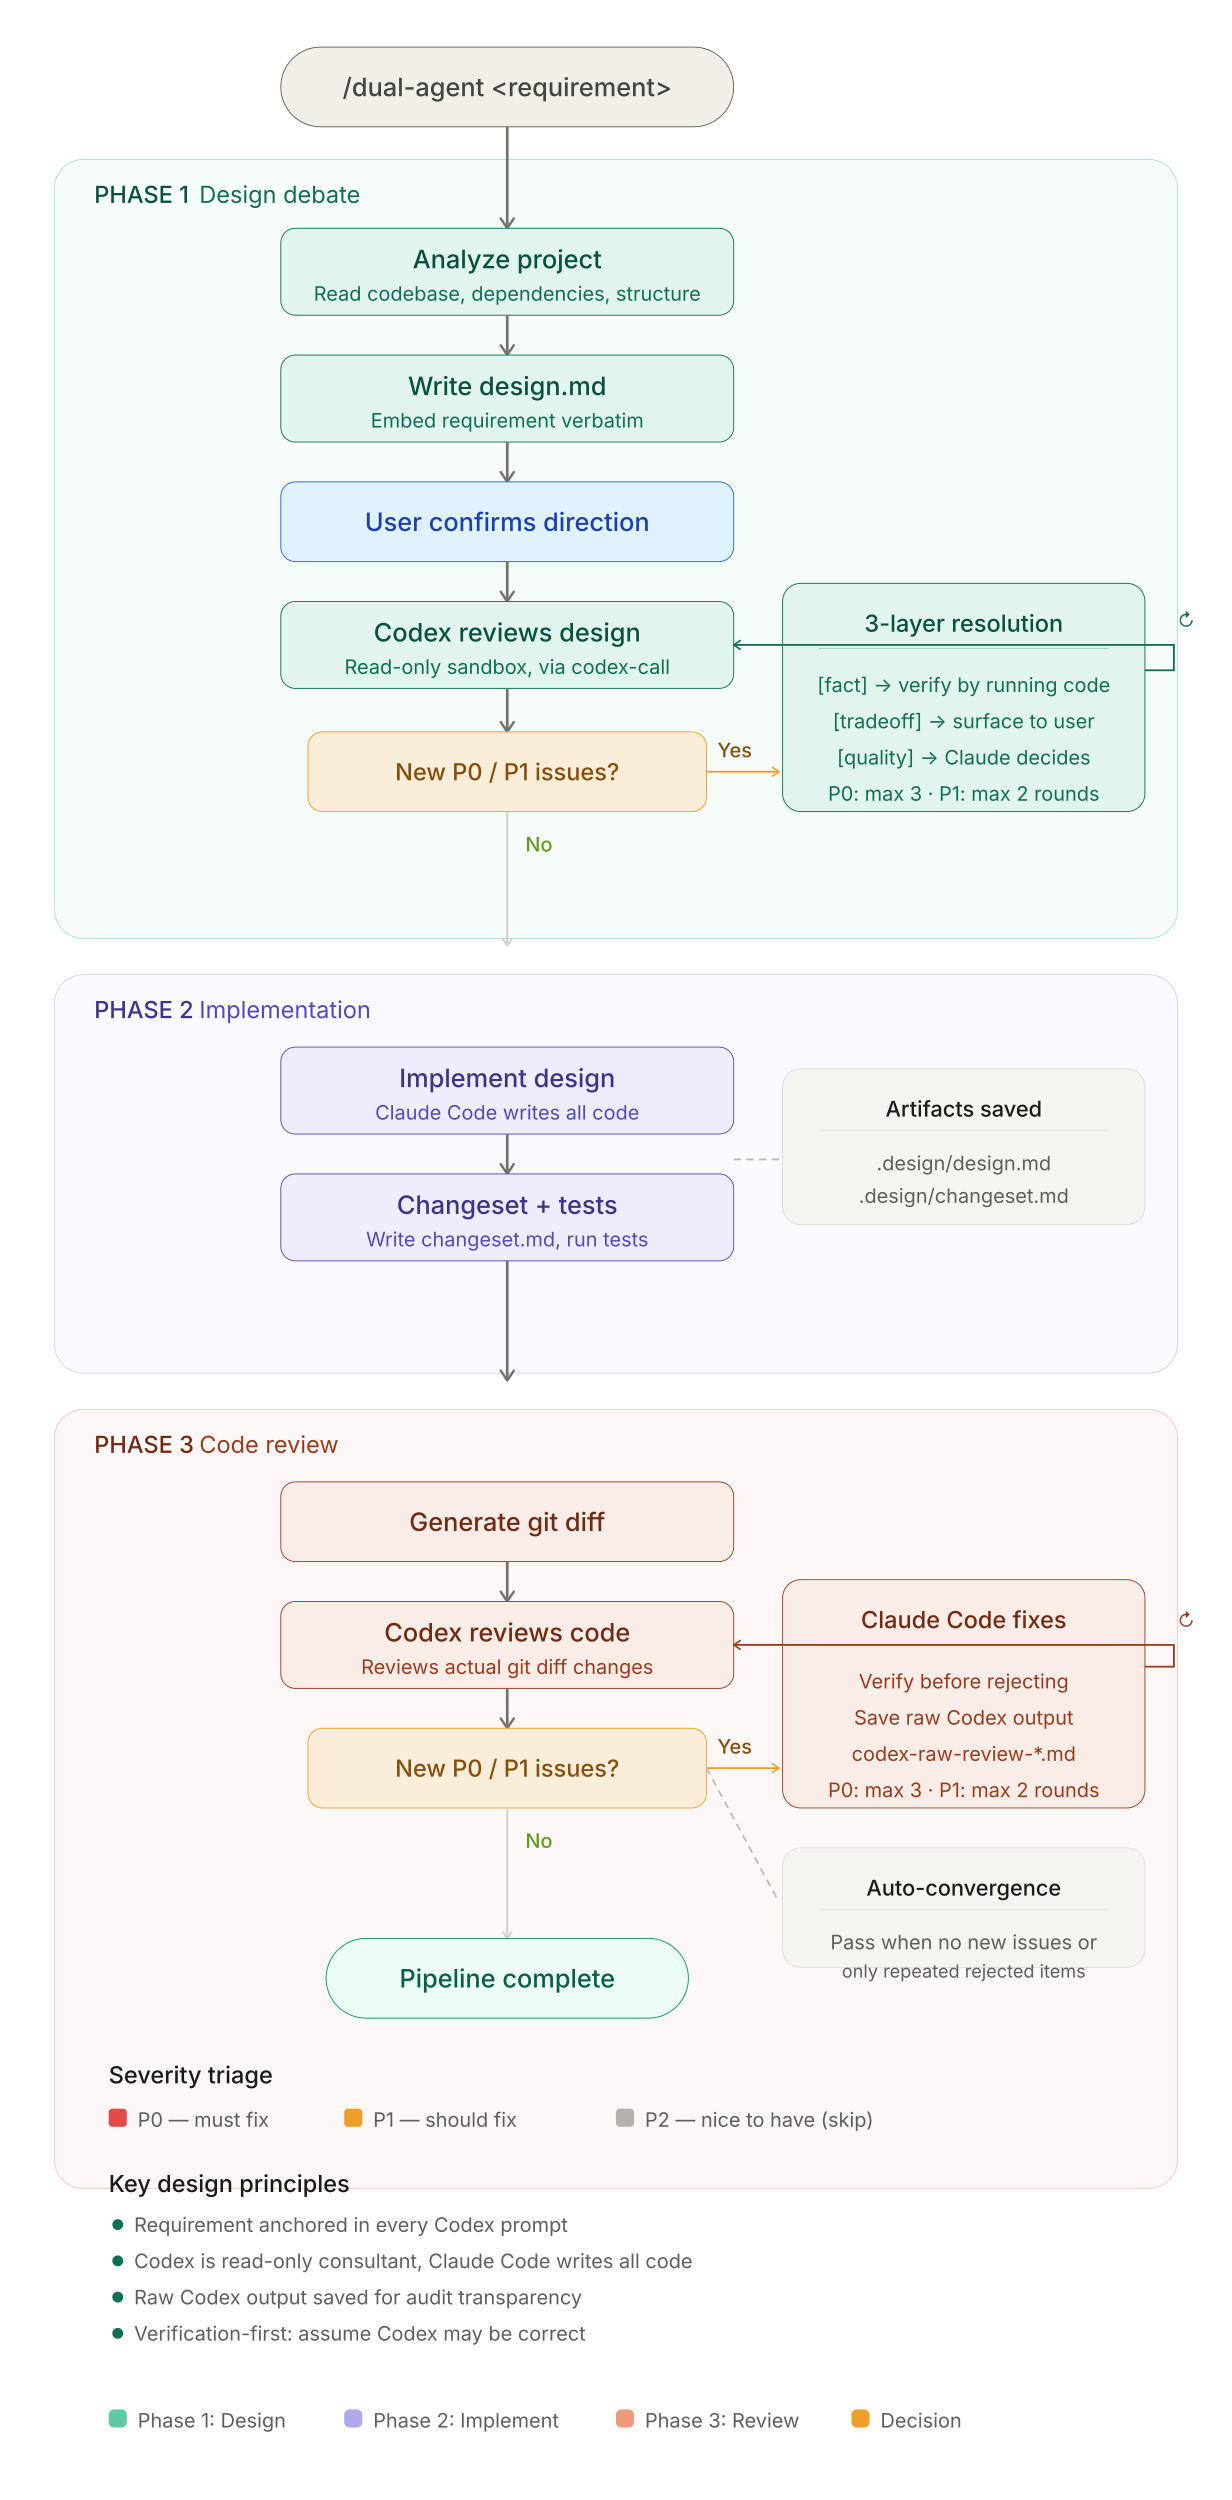
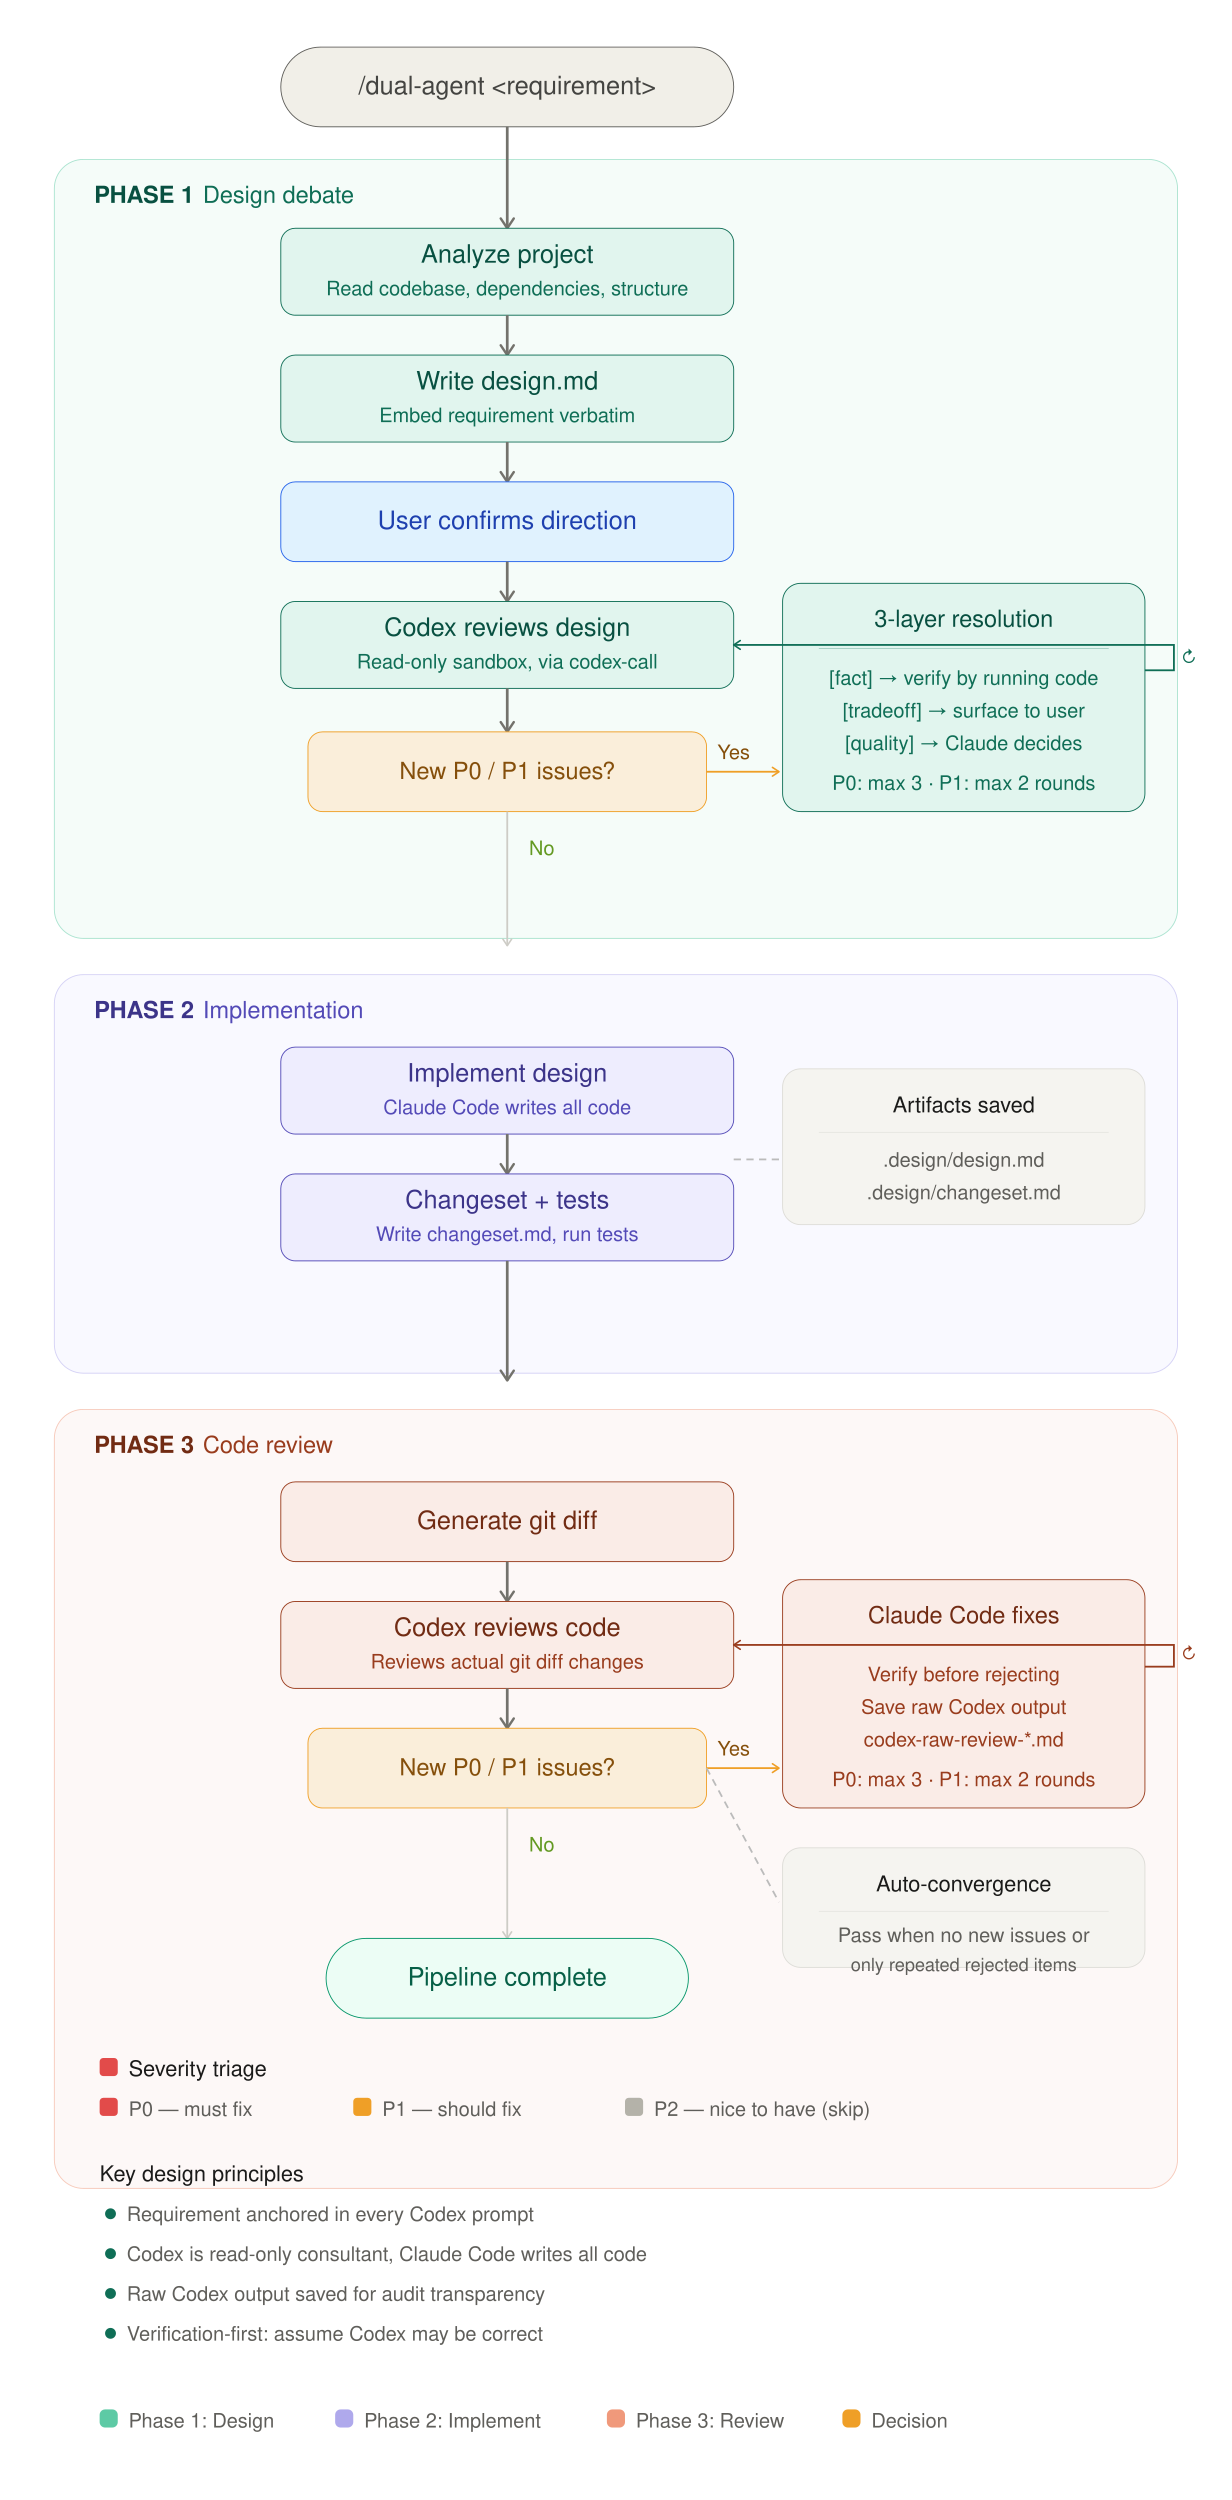
<svg xmlns="http://www.w3.org/2000/svg" width="100%" viewBox="0 0 680 1380">
  <defs>
-     <marker id="arrow" viewBox="0 0 10 10" refX="8" refY="5" markerWidth="6" markerHeight="6" orient="auto-start-reverse">
+     <marker id="a" viewBox="0 0 10 10" refX="8" refY="5" markerWidth="6" markerHeight="6" orient="auto-start-reverse">
      <path d="M2 1L8 5L2 9" fill="none" stroke="context-stroke" stroke-width="1.5" stroke-linecap="round" stroke-linejoin="round" />
    </marker>
-     <marker id="arrow-teal" viewBox="0 0 10 10" refX="8" refY="5" markerWidth="6" markerHeight="6" orient="auto-start-reverse">
+     <marker id="at" viewBox="0 0 10 10" refX="8" refY="5" markerWidth="6" markerHeight="6" orient="auto-start-reverse">
      <path d="M2 1L8 5L2 9" fill="none" stroke="#0F6E56" stroke-width="1.5" stroke-linecap="round" stroke-linejoin="round" />
    </marker>
-     <marker id="arrow-coral" viewBox="0 0 10 10" refX="8" refY="5" markerWidth="6" markerHeight="6" orient="auto-start-reverse">
+     <marker id="ac" viewBox="0 0 10 10" refX="8" refY="5" markerWidth="6" markerHeight="6" orient="auto-start-reverse">
      <path d="M2 1L8 5L2 9" fill="none" stroke="#993C1D" stroke-width="1.5" stroke-linecap="round" stroke-linejoin="round" />
    </marker>
-     <style>
-     text { font-family: system-ui, -apple-system, "Segoe UI", sans-serif; }
-   </style>
  </defs>
-   <rect x="30" y="88" width="620" height="430" rx="16" fill="#E1F5EE" fill-opacity="0.35" stroke="#5DCAA5" stroke-width="0.5" stroke-opacity="0.5" />
-   <text x="52" y="112" fill="#085041" font-size="13" font-weight="500">PHASE 1</text>
-   <text x="110" y="112" fill="#0F6E56" font-size="13">Design debate</text>
-   <rect x="30" y="538" width="620" height="220" rx="16" fill="#EEEDFE" fill-opacity="0.35" stroke="#AFA9EC" stroke-width="0.5" stroke-opacity="0.5" />
-   <text x="52" y="562" fill="#3C3489" font-size="13" font-weight="500">PHASE 2</text>
-   <text x="110" y="562" fill="#534AB7" font-size="13">Implementation</text>
-   <rect x="30" y="778" width="620" height="430" rx="16" fill="#FAECE7" fill-opacity="0.35" stroke="#F0997B" stroke-width="0.5" stroke-opacity="0.5" />
-   <text x="52" y="802" fill="#712B13" font-size="13" font-weight="500">PHASE 3</text>
-   <text x="110" y="802" fill="#993C1D" font-size="13">Code review</text>
-   <g>
-     <rect x="155" y="26" width="250" height="44" rx="22" fill="#F1EFE8" stroke="#5F5E5A" stroke-width="0.5" />
-     <text x="280" y="48" text-anchor="middle" dominant-baseline="central" font-size="14" font-weight="500" fill="#444441">/dual-agent &lt;requirement&gt;</text>
-   </g>
-   <line x1="280" y1="70" x2="280" y2="126" stroke="#73726C" stroke-width="1.5" marker-end="url(#arrow)" />
-   <g>
-     <rect x="155" y="126" width="250" height="48" rx="8" fill="#E1F5EE" stroke="#0F6E56" stroke-width="0.5" />
-     <text x="280" y="143" text-anchor="middle" dominant-baseline="central" font-size="14" font-weight="500" fill="#085041">Analyze project</text>
-     <text x="280" y="162" text-anchor="middle" dominant-baseline="central" font-size="11" fill="#0F6E56">Read codebase, dependencies, structure</text>
-   </g>
-   <line x1="280" y1="174" x2="280" y2="196" stroke="#73726C" stroke-width="1.5" marker-end="url(#arrow)" />
-   <g>
-     <rect x="155" y="196" width="250" height="48" rx="8" fill="#E1F5EE" stroke="#0F6E56" stroke-width="0.5" />
-     <text x="280" y="213" text-anchor="middle" dominant-baseline="central" font-size="14" font-weight="500" fill="#085041">Write design.md</text>
-     <text x="280" y="232" text-anchor="middle" dominant-baseline="central" font-size="11" fill="#0F6E56">Embed requirement verbatim</text>
-   </g>
-   <line x1="280" y1="244" x2="280" y2="266" stroke="#73726C" stroke-width="1.5" marker-end="url(#arrow)" />
-   <g>
-     <rect x="155" y="266" width="250" height="44" rx="8" fill="#E0F2FE" stroke="#2563EB" stroke-width="0.5" />
-     <text x="280" y="288" text-anchor="middle" dominant-baseline="central" font-size="14" font-weight="500" fill="#1E40AF">User confirms direction</text>
-   </g>
-   <line x1="280" y1="310" x2="280" y2="332" stroke="#73726C" stroke-width="1.5" marker-end="url(#arrow)" />
-   <g>
-     <rect x="155" y="332" width="250" height="48" rx="8" fill="#E1F5EE" stroke="#0F6E56" stroke-width="0.5" />
-     <text x="280" y="349" text-anchor="middle" dominant-baseline="central" font-size="14" font-weight="500" fill="#085041">Codex reviews design</text>
-     <text x="280" y="368" text-anchor="middle" dominant-baseline="central" font-size="11" fill="#0F6E56">Read-only sandbox, via codex-call</text>
-   </g>
-   <line x1="280" y1="380" x2="280" y2="404" stroke="#73726C" stroke-width="1.5" marker-end="url(#arrow)" />
-   <g>
-     <rect x="170" y="404" width="220" height="44" rx="8" fill="#FAEEDA" stroke="#EF9F27" stroke-width="0.5" />
-     <text x="280" y="426" text-anchor="middle" dominant-baseline="central" font-size="13" font-weight="500" fill="#854F0B">New P0 / P1 issues?</text>
-   </g>
-   <line x1="280" y1="448" x2="280" y2="522" stroke="#CDCCC6" stroke-width="1" marker-end="url(#arrow)" />
-   <text x="290" y="470" font-size="11" fill="#639922" font-weight="500">No</text>
-   <line x1="390" y1="426" x2="430" y2="426" stroke="#EF9F27" stroke-width="1" marker-end="url(#arrow)" />
-   <text x="396" y="418" font-size="11" fill="#854F0B" font-weight="500">Yes</text>
-   <g>
-     <rect x="432" y="322" width="200" height="126" rx="10" fill="#E1F5EE" stroke="#0F6E56" stroke-width="0.5" />
-     <text x="532" y="344" text-anchor="middle" dominant-baseline="central" font-size="13" font-weight="500" fill="#085041">3-layer resolution</text>
-     <line x1="452" y1="358" x2="612" y2="358" stroke="#0F6E56" stroke-width="0.3" opacity="0.5" />
-     <text x="532" y="378" text-anchor="middle" dominant-baseline="central" font-size="11" fill="#0F6E56">[fact] → verify by running code</text>
-     <text x="532" y="398" text-anchor="middle" dominant-baseline="central" font-size="11" fill="#0F6E56">[tradeoff] → surface to user</text>
-     <text x="532" y="418" text-anchor="middle" dominant-baseline="central" font-size="11" fill="#0F6E56">[quality] → Claude decides</text>
-     <text x="532" y="438" text-anchor="middle" dominant-baseline="central" font-size="11" fill="#0F6E56">P0: max 3 · P1: max 2 rounds</text>
-   </g>
-   <path d="M632 370 L648 370 L648 356 L405 356" fill="none" stroke="#0F6E56" stroke-width="1" marker-end="url(#arrow-teal)" />
-   <text x="650" y="346" font-size="10" fill="#0F6E56">↻</text>
-   <g>
-     <rect x="155" y="578" width="250" height="48" rx="8" fill="#EEEDFE" stroke="#534AB7" stroke-width="0.5" />
-     <text x="280" y="595" text-anchor="middle" dominant-baseline="central" font-size="14" font-weight="500" fill="#3C3489">Implement design</text>
-     <text x="280" y="614" text-anchor="middle" dominant-baseline="central" font-size="11" fill="#534AB7">Claude Code writes all code</text>
-   </g>
-   <line x1="280" y1="626" x2="280" y2="648" stroke="#73726C" stroke-width="1.5" marker-end="url(#arrow)" />
-   <g>
-     <rect x="155" y="648" width="250" height="48" rx="8" fill="#EEEDFE" stroke="#534AB7" stroke-width="0.5" />
-     <text x="280" y="665" text-anchor="middle" dominant-baseline="central" font-size="14" font-weight="500" fill="#3C3489">Changeset + tests</text>
-     <text x="280" y="684" text-anchor="middle" dominant-baseline="central" font-size="11" fill="#534AB7">Write changeset.md, run tests</text>
-   </g>
-   <line x1="280" y1="696" x2="280" y2="762" stroke="#73726C" stroke-width="1.5" marker-end="url(#arrow)" />
-   <g>
-     <rect x="432" y="590" width="200" height="86" rx="10" fill="#F5F4F0" stroke="#DDDCD7" stroke-width="0.5" />
-     <text x="532" y="612" text-anchor="middle" dominant-baseline="central" font-size="12" font-weight="500" fill="#1A1A19">Artifacts saved</text>
-     <line x1="452" y1="624" x2="612" y2="624" stroke="#DDDCD7" stroke-width="0.3" />
-     <text x="532" y="642" text-anchor="middle" dominant-baseline="central" font-size="11" fill="#5F5E5A">.design/design.md</text>
-     <text x="532" y="660" text-anchor="middle" dominant-baseline="central" font-size="11" fill="#5F5E5A">.design/changeset.md</text>
-   </g>
-   <line x1="405" y1="640" x2="430" y2="640" stroke="#BBBBBB" stroke-width="1" stroke-dasharray="4 3" />
-   <g>
-     <rect x="155" y="818" width="250" height="44" rx="8" fill="#FAECE7" stroke="#993C1D" stroke-width="0.5" />
-     <text x="280" y="840" text-anchor="middle" dominant-baseline="central" font-size="14" font-weight="500" fill="#712B13">Generate git diff</text>
-   </g>
-   <line x1="280" y1="862" x2="280" y2="884" stroke="#73726C" stroke-width="1.5" marker-end="url(#arrow)" />
-   <g>
-     <rect x="155" y="884" width="250" height="48" rx="8" fill="#FAECE7" stroke="#993C1D" stroke-width="0.5" />
-     <text x="280" y="901" text-anchor="middle" dominant-baseline="central" font-size="14" font-weight="500" fill="#712B13">Codex reviews code</text>
-     <text x="280" y="920" text-anchor="middle" dominant-baseline="central" font-size="11" fill="#993C1D">Reviews actual git diff changes</text>
-   </g>
-   <line x1="280" y1="932" x2="280" y2="954" stroke="#73726C" stroke-width="1.5" marker-end="url(#arrow)" />
-   <g>
-     <rect x="170" y="954" width="220" height="44" rx="8" fill="#FAEEDA" stroke="#EF9F27" stroke-width="0.5" />
-     <text x="280" y="976" text-anchor="middle" dominant-baseline="central" font-size="13" font-weight="500" fill="#854F0B">New P0 / P1 issues?</text>
-   </g>
-   <line x1="280" y1="998" x2="280" y2="1070" stroke="#CDCCC6" stroke-width="1" marker-end="url(#arrow)" />
-   <text x="290" y="1020" font-size="11" fill="#639922" font-weight="500">No</text>
-   <line x1="390" y1="976" x2="430" y2="976" stroke="#EF9F27" stroke-width="1" marker-end="url(#arrow)" />
-   <text x="396" y="968" font-size="11" fill="#854F0B" font-weight="500">Yes</text>
-   <g>
-     <rect x="432" y="872" width="200" height="126" rx="10" fill="#FAECE7" stroke="#993C1D" stroke-width="0.5" />
-     <text x="532" y="894" text-anchor="middle" dominant-baseline="central" font-size="13" font-weight="500" fill="#712B13">Claude Code fixes</text>
-     <line x1="452" y1="908" x2="612" y2="908" stroke="#993C1D" stroke-width="0.3" opacity="0.5" />
-     <text x="532" y="928" text-anchor="middle" dominant-baseline="central" font-size="11" fill="#993C1D">Verify before rejecting</text>
-     <text x="532" y="948" text-anchor="middle" dominant-baseline="central" font-size="11" fill="#993C1D">Save raw Codex output</text>
-     <text x="532" y="968" text-anchor="middle" dominant-baseline="central" font-size="11" fill="#993C1D">codex-raw-review-*.md</text>
-     <text x="532" y="988" text-anchor="middle" dominant-baseline="central" font-size="11" fill="#993C1D">P0: max 3 · P1: max 2 rounds</text>
-   </g>
-   <path d="M632 920 L648 920 L648 908 L405 908" fill="none" stroke="#993C1D" stroke-width="1" marker-end="url(#arrow-coral)" />
-   <text x="650" y="898" font-size="10" fill="#993C1D">↻</text>
-   <g>
-     <rect x="432" y="1020" width="200" height="66" rx="10" fill="#F5F4F0" stroke="#DDDCD7" stroke-width="0.5" />
-     <text x="532" y="1042" text-anchor="middle" dominant-baseline="central" font-size="12" font-weight="500" fill="#1A1A19">Auto-convergence</text>
-     <line x1="452" y1="1054" x2="612" y2="1054" stroke="#DDDCD7" stroke-width="0.3" />
-     <text x="532" y="1072" text-anchor="middle" dominant-baseline="central" font-size="11" fill="#5F5E5A">Pass when no new issues or</text>
-     <text x="532" y="1088" text-anchor="middle" dominant-baseline="central" font-size="10" fill="#5F5E5A">only repeated rejected items</text>
-   </g>
-   <line x1="390" y1="976" x2="430" y2="1050" stroke="#BBBBBB" stroke-width="1" stroke-dasharray="4 3" />
-   <g>
-     <rect x="180" y="1070" width="200" height="44" rx="22" fill="#ECFDF5" stroke="#059669" stroke-width="0.5" />
-     <text x="280" y="1092" text-anchor="middle" dominant-baseline="central" font-size="14" font-weight="500" fill="#065F46">Pipeline complete</text>
-   </g>
-   <g transform="translate(60, 1150)">
-     <text font-size="13" font-weight="500" fill="#1A1A19" y="0">Severity triage</text>
-     <rect x="0" y="14" width="10" height="10" rx="2" fill="#E24B4A" />
-     <text font-size="11" fill="#5F5E5A" x="16" y="24">P0 — must fix</text>
-     <rect x="130" y="14" width="10" height="10" rx="2" fill="#EF9F27" />
-     <text font-size="11" fill="#5F5E5A" x="146" y="24">P1 — should fix</text>
-     <rect x="280" y="14" width="10" height="10" rx="2" fill="#B4B2A9" />
-     <text font-size="11" fill="#5F5E5A" x="296" y="24">P2 — nice to have (skip)</text>
-   </g>
-   <g transform="translate(60, 1210)">
-     <text font-size="13" font-weight="500" fill="#1A1A19" y="0">Key design principles</text>
-     <circle cx="5" cy="18" r="3" fill="#0F6E56" />
-     <text font-size="11" fill="#5F5E5A" x="14" y="22">Requirement anchored in every Codex prompt</text>
-     <circle cx="5" cy="38" r="3" fill="#0F6E56" />
-     <text font-size="11" fill="#5F5E5A" x="14" y="42">Codex is read-only consultant, Claude Code writes all code</text>
-     <circle cx="5" cy="58" r="3" fill="#0F6E56" />
-     <text font-size="11" fill="#5F5E5A" x="14" y="62">Raw Codex output saved for audit transparency</text>
-     <circle cx="5" cy="78" r="3" fill="#0F6E56" />
-     <text font-size="11" fill="#5F5E5A" x="14" y="82">Verification-first: assume Codex may be correct</text>
-   </g>
-   <g transform="translate(60, 1330)">
-     <rect x="0" y="0" width="10" height="10" rx="3" fill="#5DCAA5" />
-     <text font-size="11" fill="#5F5E5A" x="16" y="10">Phase 1: Design</text>
-     <rect x="130" y="0" width="10" height="10" rx="3" fill="#AFA9EC" />
-     <text font-size="11" fill="#5F5E5A" x="146" y="10">Phase 2: Implement</text>
-     <rect x="280" y="0" width="10" height="10" rx="3" fill="#F0997B" />
-     <text font-size="11" fill="#5F5E5A" x="296" y="10">Phase 3: Review</text>
-     <rect x="410" y="0" width="10" height="10" rx="3" fill="#EF9F27" />
-     <text font-size="11" fill="#5F5E5A" x="426" y="10">Decision</text>
+   <g font-family="-apple-system,BlinkMacSystemFont,Segoe UI,Helvetica,Arial,sans-serif">
+     <rect x="30" y="88" width="620" height="430" rx="16" fill="#E1F5EE" fill-opacity=".35" stroke="#5DCAA5" stroke-width=".5" stroke-opacity=".5" />
+     <text x="52" y="112" fill="#085041" font-size="13" font-weight="600">PHASE 1</text>
+     <text x="112" y="112" fill="#0F6E56" font-size="13">Design debate</text>
+     <rect x="30" y="538" width="620" height="220" rx="16" fill="#EEEDFE" fill-opacity=".35" stroke="#AFA9EC" stroke-width=".5" stroke-opacity=".5" />
+     <text x="52" y="562" fill="#3C3489" font-size="13" font-weight="600">PHASE 2</text>
+     <text x="112" y="562" fill="#534AB7" font-size="13">Implementation</text>
+     <rect x="30" y="778" width="620" height="430" rx="16" fill="#FAECE7" fill-opacity=".35" stroke="#F0997B" stroke-width=".5" stroke-opacity=".5" />
+     <text x="52" y="802" fill="#712B13" font-size="13" font-weight="600">PHASE 3</text>
+     <text x="112" y="802" fill="#993C1D" font-size="13">Code review</text>
+     <rect x="155" y="26" width="250" height="44" rx="22" fill="#F1EFE8" stroke="#5F5E5A" stroke-width=".5" />
+     <text x="280" y="52" text-anchor="middle" font-size="14" font-weight="500" fill="#444441">/dual-agent &lt;requirement&gt;</text>
+     <line x1="280" y1="70" x2="280" y2="126" stroke="#73726C" stroke-width="1.5" marker-end="url(#a)" />
+     <rect x="155" y="126" width="250" height="48" rx="8" fill="#E1F5EE" stroke="#0F6E56" stroke-width=".5" />
+     <text x="280" y="145" text-anchor="middle" font-size="14" font-weight="500" fill="#085041">Analyze project</text>
+     <text x="280" y="163" text-anchor="middle" font-size="11" fill="#0F6E56">Read codebase, dependencies, structure</text>
+     <line x1="280" y1="174" x2="280" y2="196" stroke="#73726C" stroke-width="1.5" marker-end="url(#a)" />
+     <rect x="155" y="196" width="250" height="48" rx="8" fill="#E1F5EE" stroke="#0F6E56" stroke-width=".5" />
+     <text x="280" y="215" text-anchor="middle" font-size="14" font-weight="500" fill="#085041">Write design.md</text>
+     <text x="280" y="233" text-anchor="middle" font-size="11" fill="#0F6E56">Embed requirement verbatim</text>
+     <line x1="280" y1="244" x2="280" y2="266" stroke="#73726C" stroke-width="1.5" marker-end="url(#a)" />
+     <rect x="155" y="266" width="250" height="44" rx="8" fill="#E0F2FE" stroke="#2563EB" stroke-width=".5" />
+     <text x="280" y="292" text-anchor="middle" font-size="14" font-weight="500" fill="#1E40AF">User confirms direction</text>
+     <line x1="280" y1="310" x2="280" y2="332" stroke="#73726C" stroke-width="1.5" marker-end="url(#a)" />
+     <rect x="155" y="332" width="250" height="48" rx="8" fill="#E1F5EE" stroke="#0F6E56" stroke-width=".5" />
+     <text x="280" y="351" text-anchor="middle" font-size="14" font-weight="500" fill="#085041">Codex reviews design</text>
+     <text x="280" y="369" text-anchor="middle" font-size="11" fill="#0F6E56">Read-only sandbox, via codex-call</text>
+     <line x1="280" y1="380" x2="280" y2="404" stroke="#73726C" stroke-width="1.5" marker-end="url(#a)" />
+     <rect x="170" y="404" width="220" height="44" rx="8" fill="#FAEEDA" stroke="#EF9F27" stroke-width=".5" />
+     <text x="280" y="430" text-anchor="middle" font-size="13" font-weight="500" fill="#854F0B">New P0 / P1 issues?</text>
+     <line x1="280" y1="448" x2="280" y2="522" stroke="#CDCCC6" stroke-width="1" marker-end="url(#a)" />
+     <text x="292" y="472" font-size="11" fill="#639922" font-weight="500">No</text>
+     <line x1="390" y1="426" x2="430" y2="426" stroke="#EF9F27" stroke-width="1" marker-end="url(#a)" />
+     <text x="396" y="419" font-size="11" fill="#854F0B" font-weight="500">Yes</text>
+     <rect x="432" y="322" width="200" height="126" rx="10" fill="#E1F5EE" stroke="#0F6E56" stroke-width=".5" />
+     <text x="532" y="346" text-anchor="middle" font-size="13" font-weight="500" fill="#085041">3-layer resolution</text>
+     <line x1="452" y1="358" x2="612" y2="358" stroke="#0F6E56" stroke-width=".3" opacity=".5" />
+     <text x="532" y="378" text-anchor="middle" font-size="11" fill="#0F6E56">[fact] → verify by running code</text>
+     <text x="532" y="396" text-anchor="middle" font-size="11" fill="#0F6E56">[tradeoff] → surface to user</text>
+     <text x="532" y="414" text-anchor="middle" font-size="11" fill="#0F6E56">[quality] → Claude decides</text>
+     <text x="532" y="436" text-anchor="middle" font-size="11" fill="#0F6E56">P0: max 3 · P1: max 2 rounds</text>
+     <path d="M632 370 L648 370 L648 356 L405 356" fill="none" stroke="#0F6E56" stroke-width="1" marker-end="url(#at)" />
+     <text x="652" y="366" font-size="9" fill="#0F6E56">↻</text>
+     <rect x="155" y="578" width="250" height="48" rx="8" fill="#EEEDFE" stroke="#534AB7" stroke-width=".5" />
+     <text x="280" y="597" text-anchor="middle" font-size="14" font-weight="500" fill="#3C3489">Implement design</text>
+     <text x="280" y="615" text-anchor="middle" font-size="11" fill="#534AB7">Claude Code writes all code</text>
+     <line x1="280" y1="626" x2="280" y2="648" stroke="#73726C" stroke-width="1.5" marker-end="url(#a)" />
+     <rect x="155" y="648" width="250" height="48" rx="8" fill="#EEEDFE" stroke="#534AB7" stroke-width=".5" />
+     <text x="280" y="667" text-anchor="middle" font-size="14" font-weight="500" fill="#3C3489">Changeset + tests</text>
+     <text x="280" y="685" text-anchor="middle" font-size="11" fill="#534AB7">Write changeset.md, run tests</text>
+     <line x1="280" y1="696" x2="280" y2="762" stroke="#73726C" stroke-width="1.5" marker-end="url(#a)" />
+     <rect x="432" y="590" width="200" height="86" rx="10" fill="#F5F4F0" stroke="#DDDCD7" stroke-width=".5" />
+     <text x="532" y="614" text-anchor="middle" font-size="12" font-weight="500" fill="#1A1A19">Artifacts saved</text>
+     <line x1="452" y1="625" x2="612" y2="625" stroke="#DDDCD7" stroke-width=".3" />
+     <text x="532" y="644" text-anchor="middle" font-size="11" fill="#5F5E5A">.design/design.md</text>
+     <text x="532" y="662" text-anchor="middle" font-size="11" fill="#5F5E5A">.design/changeset.md</text>
+     <line x1="405" y1="640" x2="430" y2="640" stroke="#BBB" stroke-width="1" stroke-dasharray="4 3" />
+     <rect x="155" y="818" width="250" height="44" rx="8" fill="#FAECE7" stroke="#993C1D" stroke-width=".5" />
+     <text x="280" y="844" text-anchor="middle" font-size="14" font-weight="500" fill="#712B13">Generate git diff</text>
+     <line x1="280" y1="862" x2="280" y2="884" stroke="#73726C" stroke-width="1.5" marker-end="url(#a)" />
+     <rect x="155" y="884" width="250" height="48" rx="8" fill="#FAECE7" stroke="#993C1D" stroke-width=".5" />
+     <text x="280" y="903" text-anchor="middle" font-size="14" font-weight="500" fill="#712B13">Codex reviews code</text>
+     <text x="280" y="921" text-anchor="middle" font-size="11" fill="#993C1D">Reviews actual git diff changes</text>
+     <line x1="280" y1="932" x2="280" y2="954" stroke="#73726C" stroke-width="1.5" marker-end="url(#a)" />
+     <rect x="170" y="954" width="220" height="44" rx="8" fill="#FAEEDA" stroke="#EF9F27" stroke-width=".5" />
+     <text x="280" y="980" text-anchor="middle" font-size="13" font-weight="500" fill="#854F0B">New P0 / P1 issues?</text>
+     <line x1="280" y1="998" x2="280" y2="1070" stroke="#CDCCC6" stroke-width="1" marker-end="url(#a)" />
+     <text x="292" y="1022" font-size="11" fill="#639922" font-weight="500">No</text>
+     <line x1="390" y1="976" x2="430" y2="976" stroke="#EF9F27" stroke-width="1" marker-end="url(#a)" />
+     <text x="396" y="969" font-size="11" fill="#854F0B" font-weight="500">Yes</text>
+     <rect x="432" y="872" width="200" height="126" rx="10" fill="#FAECE7" stroke="#993C1D" stroke-width=".5" />
+     <text x="532" y="896" text-anchor="middle" font-size="13" font-weight="500" fill="#712B13">Claude Code fixes</text>
+     <line x1="452" y1="908" x2="612" y2="908" stroke="#993C1D" stroke-width=".3" opacity=".5" />
+     <text x="532" y="928" text-anchor="middle" font-size="11" fill="#993C1D">Verify before rejecting</text>
+     <text x="532" y="946" text-anchor="middle" font-size="11" fill="#993C1D">Save raw Codex output</text>
+     <text x="532" y="964" text-anchor="middle" font-size="11" fill="#993C1D">codex-raw-review-*.md</text>
+     <text x="532" y="986" text-anchor="middle" font-size="11" fill="#993C1D">P0: max 3 · P1: max 2 rounds</text>
+     <path d="M632 920 L648 920 L648 908 L405 908" fill="none" stroke="#993C1D" stroke-width="1" marker-end="url(#ac)" />
+     <text x="652" y="916" font-size="9" fill="#993C1D">↻</text>
+     <rect x="432" y="1020" width="200" height="66" rx="10" fill="#F5F4F0" stroke="#DDDCD7" stroke-width=".5" />
+     <text x="532" y="1044" text-anchor="middle" font-size="12" font-weight="500" fill="#1A1A19">Auto-convergence</text>
+     <line x1="452" y1="1055" x2="612" y2="1055" stroke="#DDDCD7" stroke-width=".3" />
+     <text x="532" y="1072" text-anchor="middle" font-size="11" fill="#5F5E5A">Pass when no new issues or</text>
+     <text x="532" y="1088" text-anchor="middle" font-size="10" fill="#5F5E5A">only repeated rejected items</text>
+     <line x1="390" y1="976" x2="430" y2="1050" stroke="#BBB" stroke-width="1" stroke-dasharray="4 3" />
+     <rect x="180" y="1070" width="200" height="44" rx="22" fill="#ECFDF5" stroke="#059669" stroke-width=".5" />
+     <text x="280" y="1096" text-anchor="middle" font-size="14" font-weight="500" fill="#065F46">Pipeline complete</text>
+     <rect x="55" y="1136" width="10" height="10" rx="2" fill="#E24B4A" />
+     <text x="71" y="1146" font-size="12" font-weight="500" fill="#1A1A19">Severity triage</text>
+     <rect x="55" y="1158" width="10" height="10" rx="2" fill="#E24B4A" />
+     <text x="71" y="1168" font-size="11" fill="#5F5E5A">P0 — must fix</text>
+     <rect x="195" y="1158" width="10" height="10" rx="2" fill="#EF9F27" />
+     <text x="211" y="1168" font-size="11" fill="#5F5E5A">P1 — should fix</text>
+     <rect x="345" y="1158" width="10" height="10" rx="2" fill="#B4B2A9" />
+     <text x="361" y="1168" font-size="11" fill="#5F5E5A">P2 — nice to have (skip)</text>
+     <text x="55" y="1204" font-size="12" font-weight="500" fill="#1A1A19">Key design principles</text>
+     <circle cx="61" cy="1222" r="3" fill="#0F6E56" />
+     <text x="70" y="1226" font-size="11" fill="#5F5E5A">Requirement anchored in every Codex prompt</text>
+     <circle cx="61" cy="1244" r="3" fill="#0F6E56" />
+     <text x="70" y="1248" font-size="11" fill="#5F5E5A">Codex is read-only consultant, Claude Code writes all code</text>
+     <circle cx="61" cy="1266" r="3" fill="#0F6E56" />
+     <text x="70" y="1270" font-size="11" fill="#5F5E5A">Raw Codex output saved for audit transparency</text>
+     <circle cx="61" cy="1288" r="3" fill="#0F6E56" />
+     <text x="70" y="1292" font-size="11" fill="#5F5E5A">Verification-first: assume Codex may be correct</text>
+     <rect x="55" y="1330" width="10" height="10" rx="3" fill="#5DCAA5" />
+     <text x="71" y="1340" font-size="11" fill="#5F5E5A">Phase 1: Design</text>
+     <rect x="185" y="1330" width="10" height="10" rx="3" fill="#AFA9EC" />
+     <text x="201" y="1340" font-size="11" fill="#5F5E5A">Phase 2: Implement</text>
+     <rect x="335" y="1330" width="10" height="10" rx="3" fill="#F0997B" />
+     <text x="351" y="1340" font-size="11" fill="#5F5E5A">Phase 3: Review</text>
+     <rect x="465" y="1330" width="10" height="10" rx="3" fill="#EF9F27" />
+     <text x="481" y="1340" font-size="11" fill="#5F5E5A">Decision</text>
  </g>
</svg>
